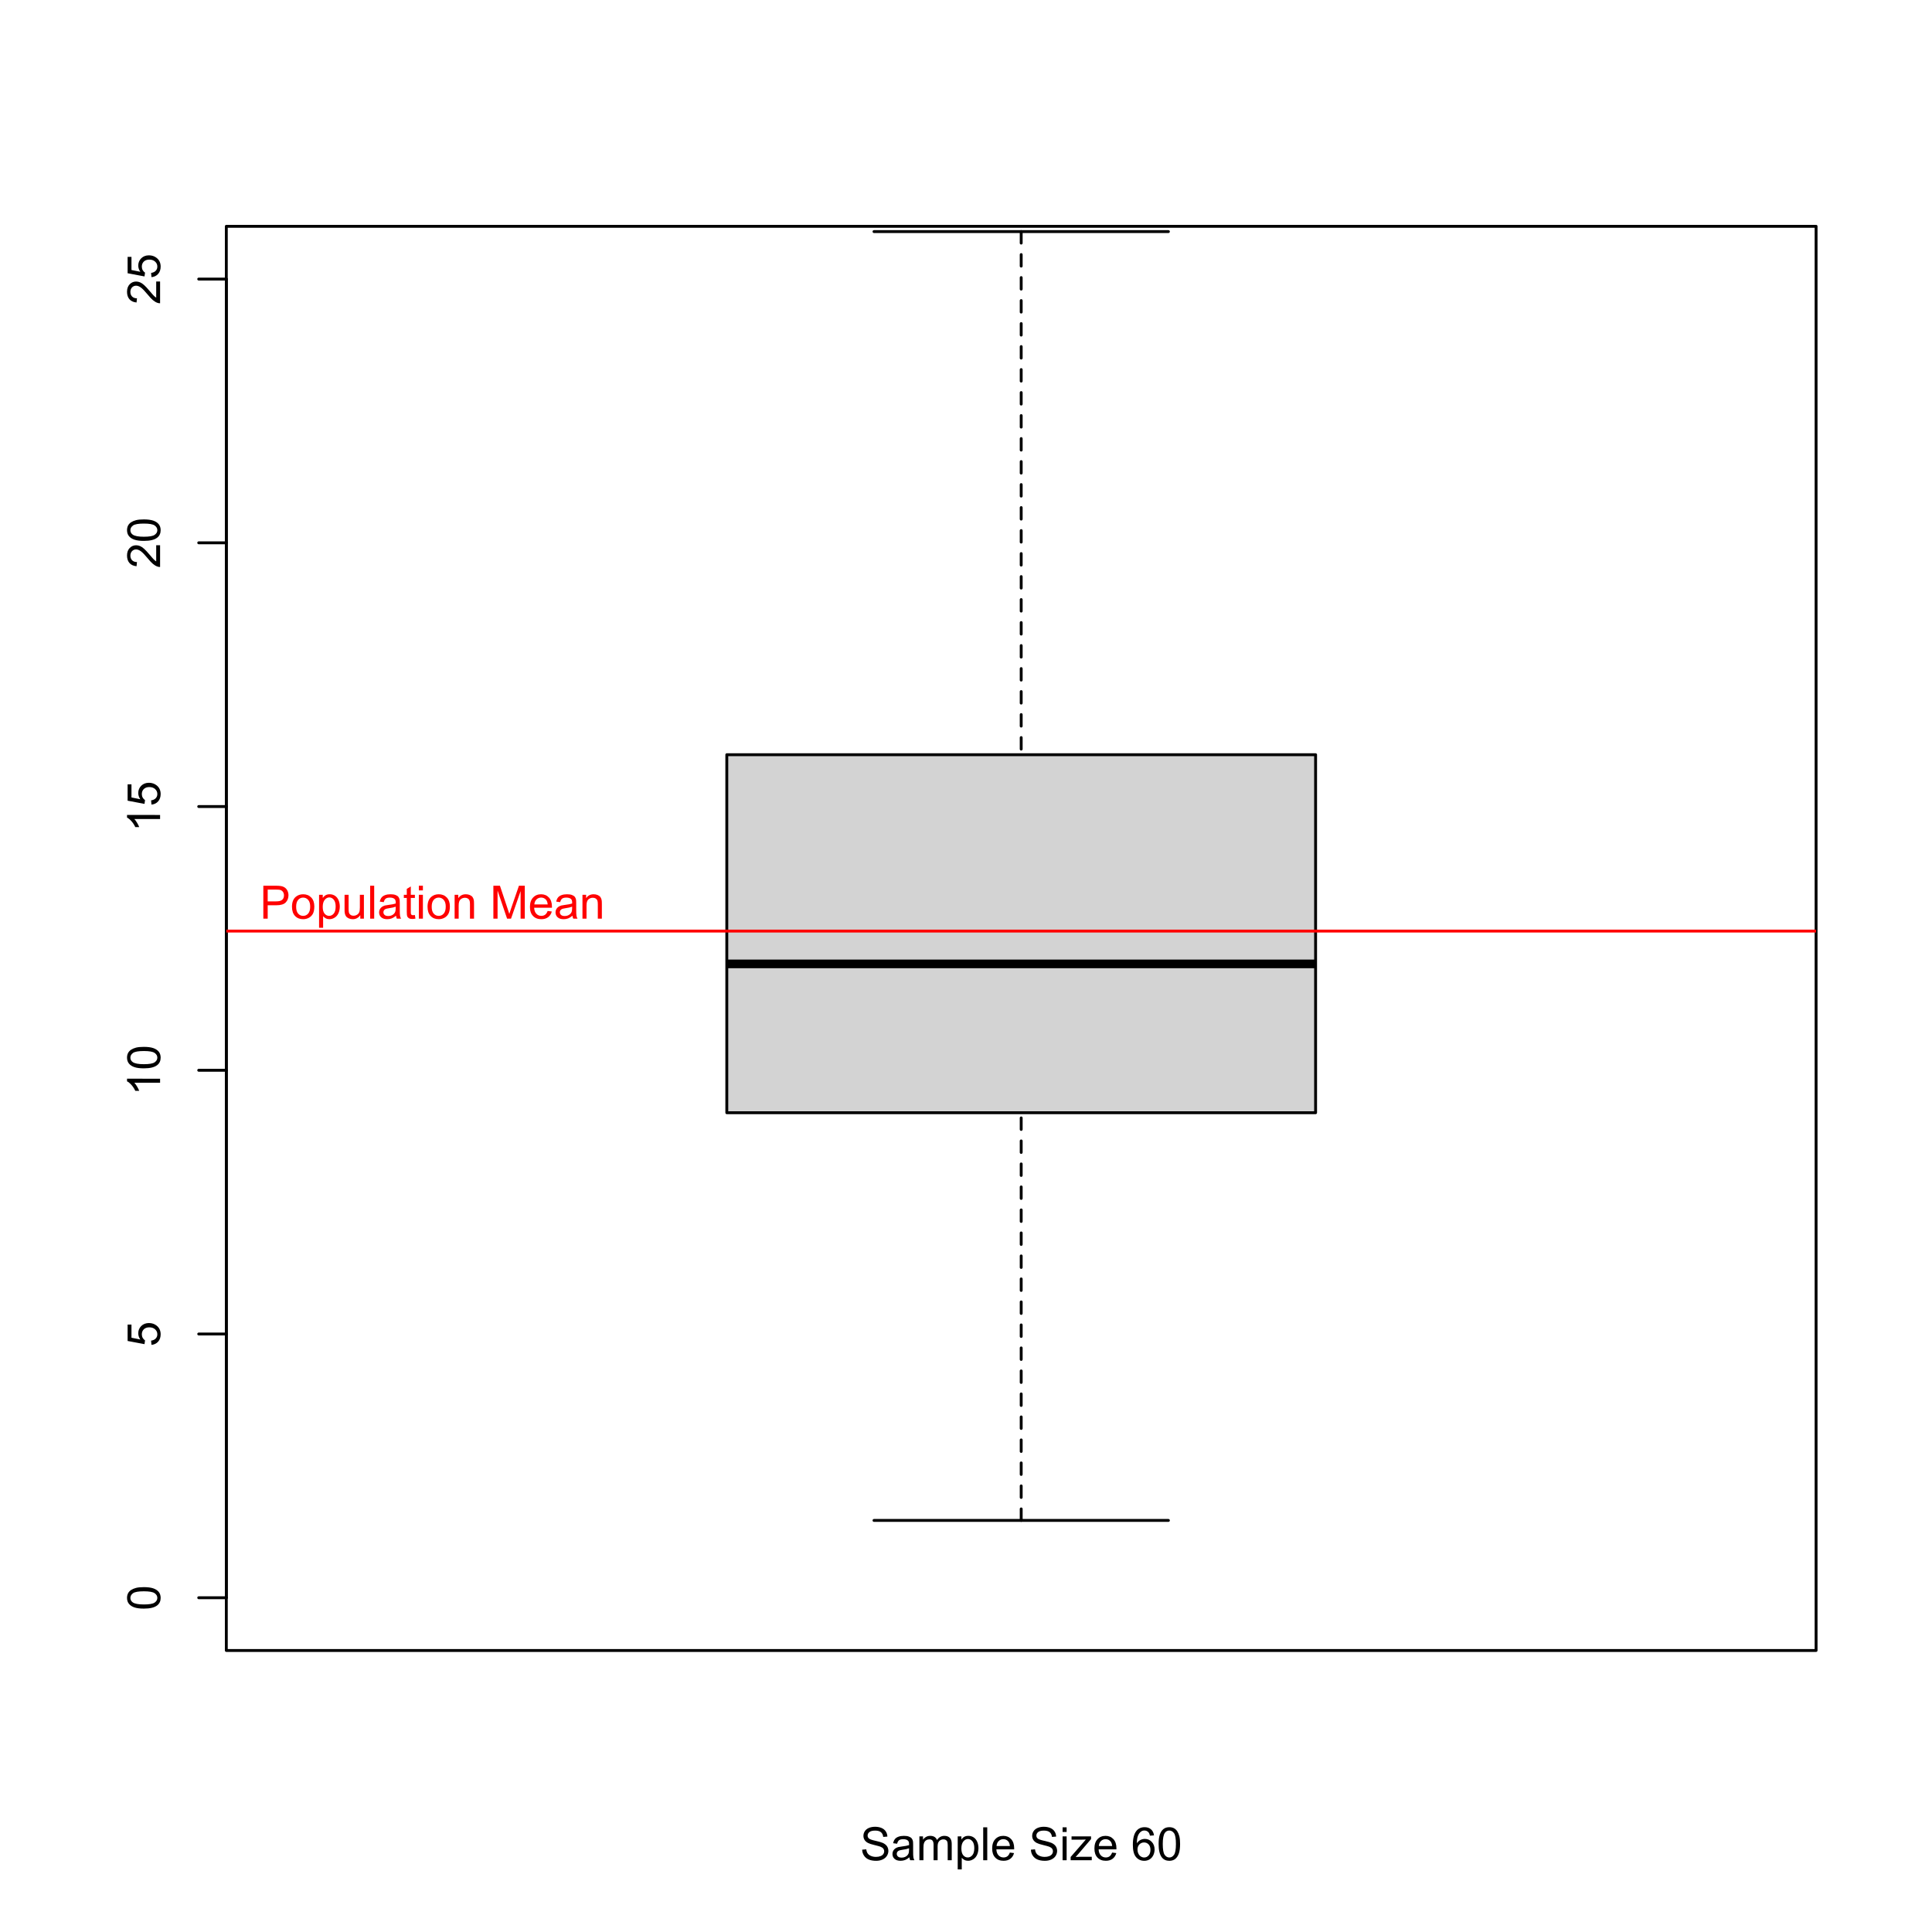
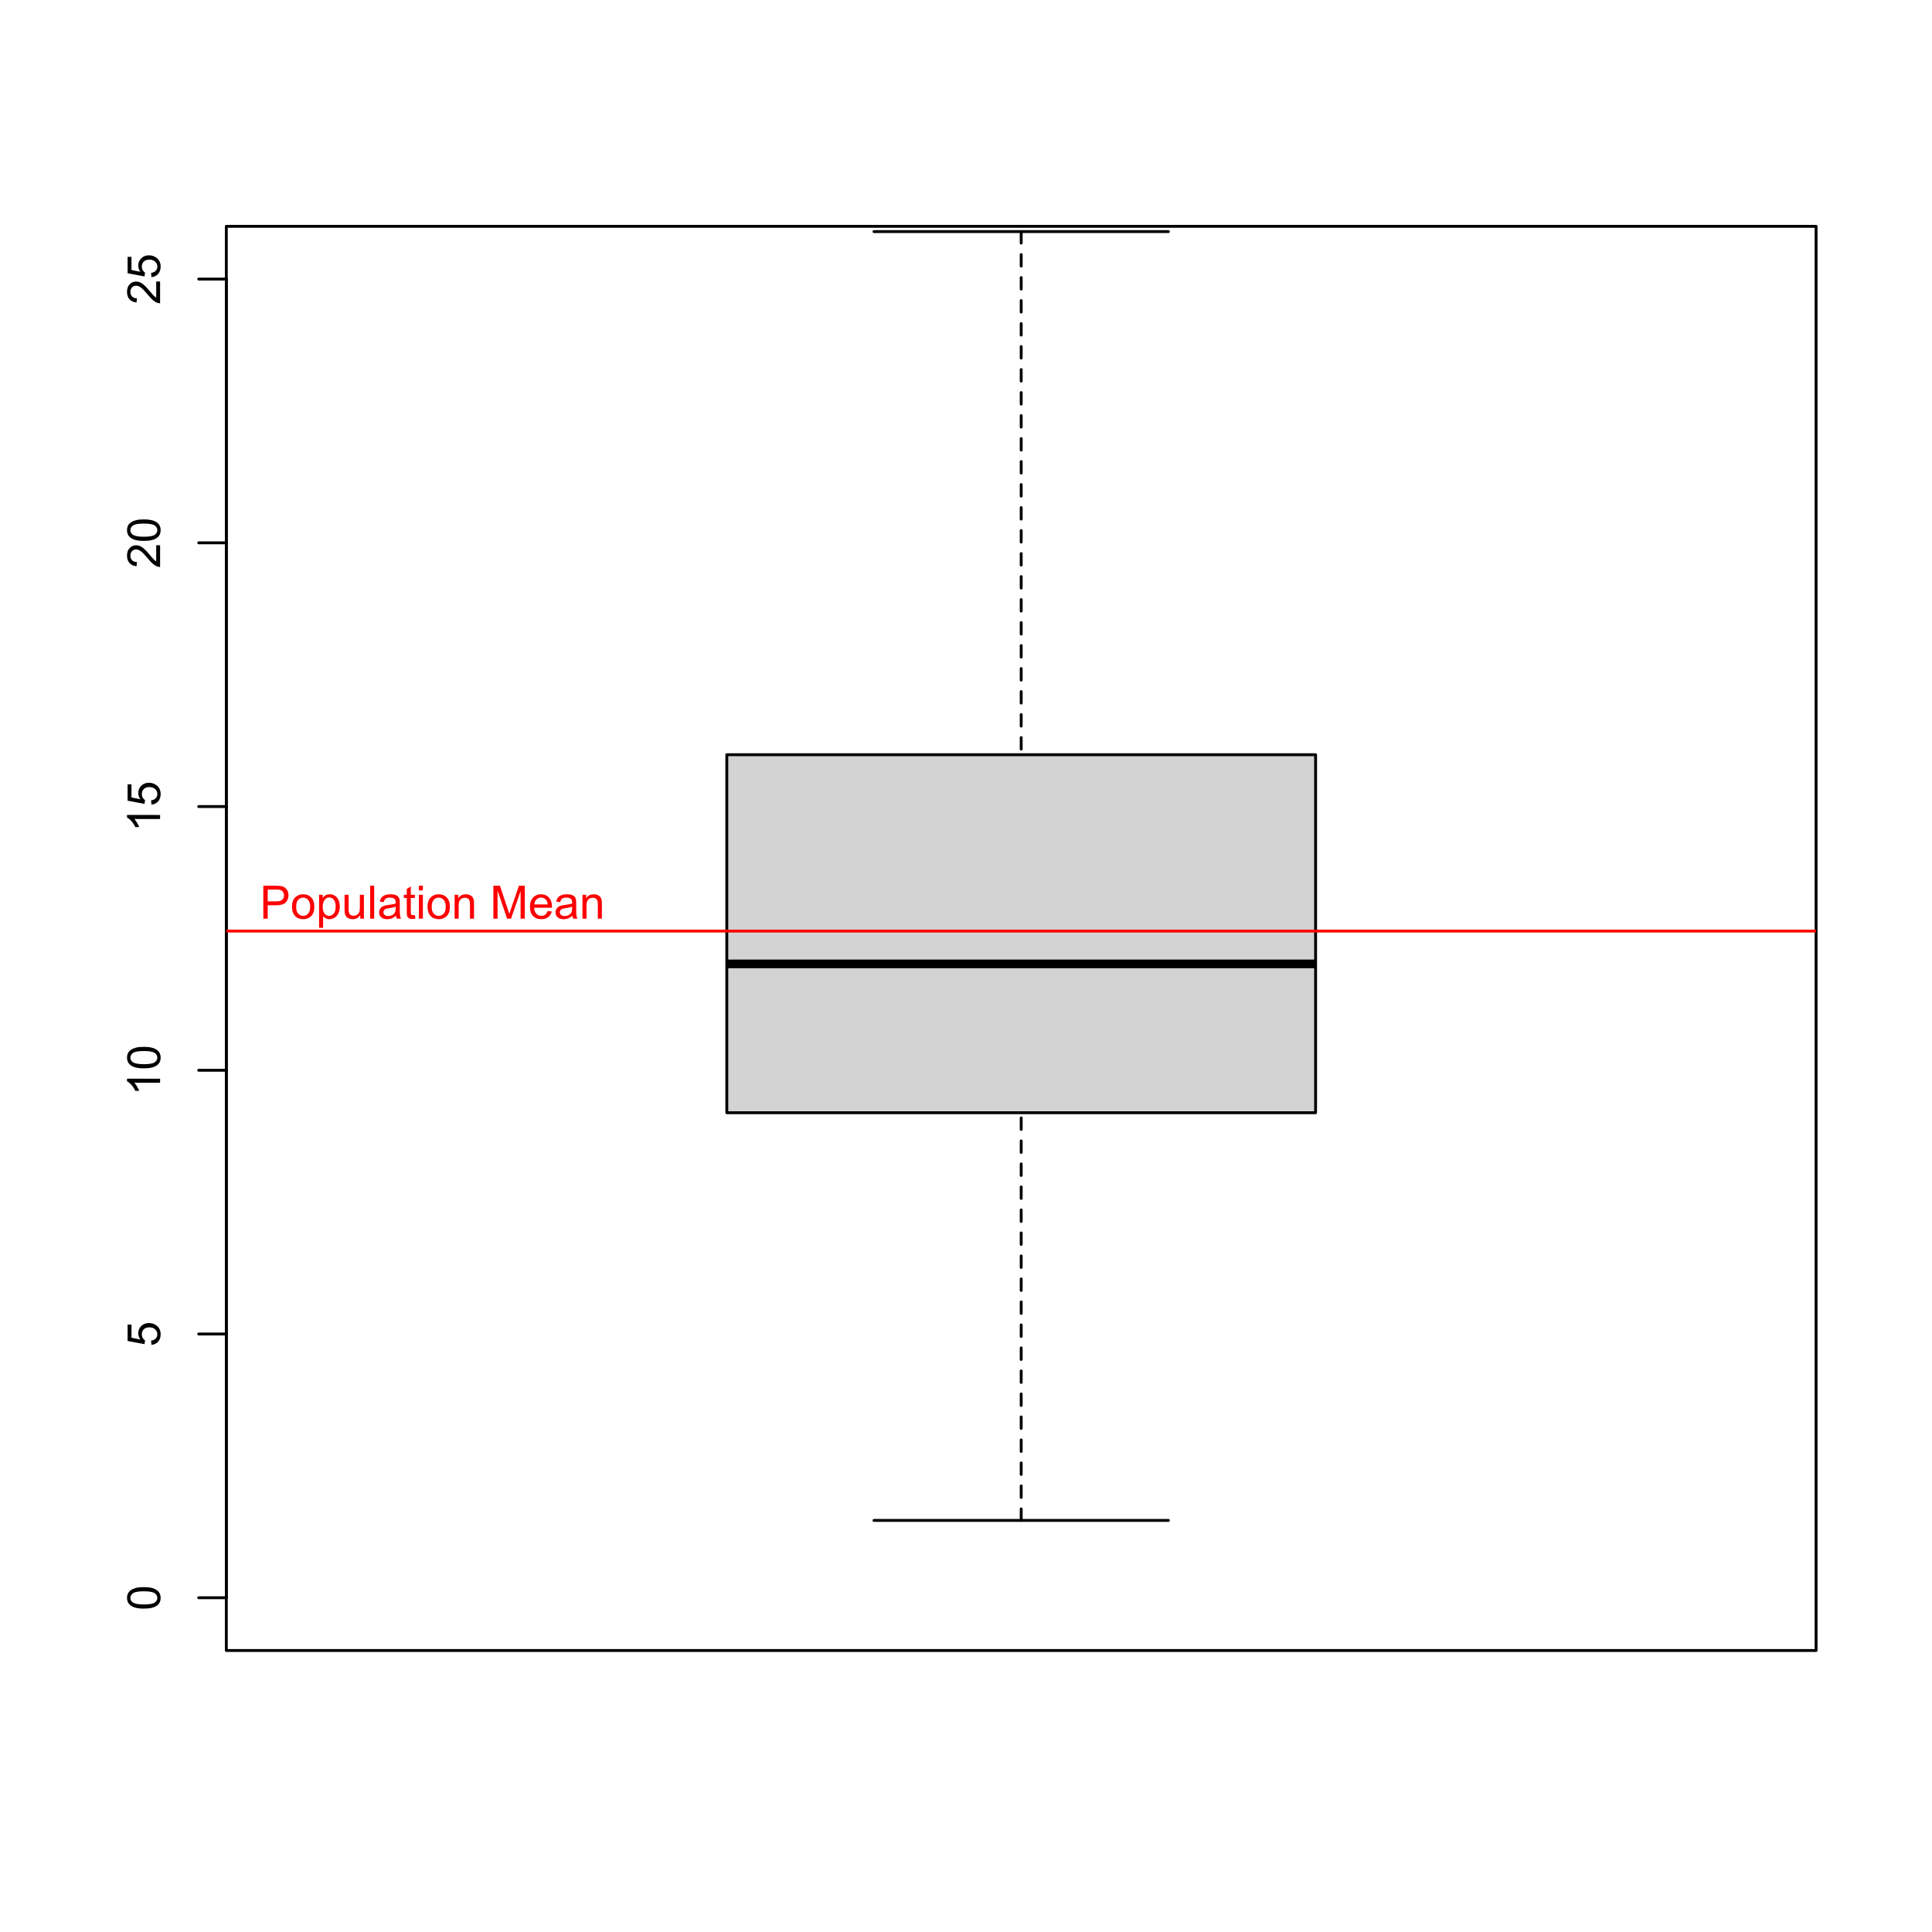
<svg xmlns="http://www.w3.org/2000/svg" xmlns:xlink="http://www.w3.org/1999/xlink" width="504pt" height="504pt" viewBox="0 0 504 504" version="1.1">
  <defs>
    <g>
      <symbol overflow="visible" id="glyph0-0">
        <path style="stroke:none;" d="M 0 -1.5 L -7.5 -1.5 L -7.5 -7.5 L 0 -7.5 Z M -0.188 -1.688 L -0.188 -7.312 L -7.312 -7.312 L -7.312 -1.688 Z M -0.188 -1.688 " />
      </symbol>
      <symbol overflow="visible" id="glyph0-1">
        <path style="stroke:none;" d="M -4.234 -0.5 C -5.246 -0.496 -6.062 -0.602 -6.688 -0.812 C -7.305 -1.02 -7.785 -1.328 -8.121 -1.742 C -8.457 -2.152 -8.625 -2.672 -8.625 -3.301 C -8.625 -3.758 -8.531 -4.164 -8.348 -4.512 C -8.16 -4.859 -7.891 -5.145 -7.543 -5.371 C -7.191 -5.594 -6.766 -5.773 -6.266 -5.906 C -5.762 -6.035 -5.086 -6.098 -4.234 -6.102 C -3.223 -6.098 -2.41 -5.996 -1.793 -5.789 C -1.176 -5.578 -0.695 -5.266 -0.359 -4.859 C -0.02 -4.445 0.145 -3.926 0.148 -3.297 C 0.145 -2.465 -0.148 -1.816 -0.742 -1.348 C -1.457 -0.781 -2.621 -0.496 -4.234 -0.5 Z M -4.234 -1.582 C -2.824 -1.582 -1.887 -1.746 -1.418 -2.074 C -0.949 -2.402 -0.715 -2.809 -0.719 -3.297 C -0.715 -3.777 -0.949 -4.184 -1.422 -4.52 C -1.887 -4.848 -2.824 -5.016 -4.234 -5.016 C -5.648 -5.016 -6.59 -4.848 -7.055 -4.52 C -7.516 -4.188 -7.746 -3.777 -7.75 -3.289 C -7.746 -2.801 -7.543 -2.414 -7.137 -2.129 C -6.613 -1.762 -5.645 -1.582 -4.234 -1.582 Z M -4.234 -1.582 " />
      </symbol>
      <symbol overflow="visible" id="glyph0-2">
        <path style="stroke:none;" d="M -2.25 -0.5 L -2.344 -1.605 C -1.805 -1.684 -1.398 -1.871 -1.125 -2.176 C -0.852 -2.473 -0.715 -2.836 -0.719 -3.258 C -0.715 -3.766 -0.906 -4.195 -1.293 -4.547 C -1.672 -4.898 -2.18 -5.074 -2.816 -5.074 C -3.414 -5.074 -3.891 -4.902 -4.242 -4.566 C -4.59 -4.227 -4.762 -3.785 -4.766 -3.242 C -4.762 -2.898 -4.684 -2.594 -4.531 -2.32 C -4.375 -2.047 -4.176 -1.832 -3.93 -1.676 L -4.062 -0.688 L -8.473 -1.52 L -8.473 -5.789 L -7.465 -5.789 L -7.465 -2.363 L -5.156 -1.898 C -5.516 -2.414 -5.695 -2.953 -5.695 -3.523 C -5.695 -4.27 -5.434 -4.902 -4.914 -5.422 C -4.395 -5.934 -3.727 -6.191 -2.91 -6.195 C -2.133 -6.191 -1.461 -5.965 -0.895 -5.516 C -0.199 -4.961 0.145 -4.211 0.148 -3.258 C 0.145 -2.477 -0.07 -1.836 -0.508 -1.344 C -0.941 -0.848 -1.523 -0.566 -2.25 -0.5 Z M -2.25 -0.5 " />
      </symbol>
      <symbol overflow="visible" id="glyph0-3">
        <path style="stroke:none;" d="M 0 -4.469 L 0 -3.414 L -6.719 -3.418 C -6.477 -3.16 -6.234 -2.828 -5.996 -2.418 C -5.75 -2.004 -5.57 -1.633 -5.449 -1.309 L -6.469 -1.309 C -6.742 -1.895 -7.078 -2.41 -7.477 -2.852 C -7.871 -3.293 -8.254 -3.605 -8.625 -3.793 L -8.625 -4.473 Z M 0 -4.469 " />
      </symbol>
      <symbol overflow="visible" id="glyph0-4">
        <path style="stroke:none;" d="M -1.012 -6.039 L 0 -6.039 L 0 -0.363 C -0.254 -0.355 -0.496 -0.395 -0.734 -0.488 C -1.117 -0.629 -1.5 -0.859 -1.875 -1.18 C -2.25 -1.496 -2.684 -1.957 -3.176 -2.562 C -3.941 -3.492 -4.547 -4.125 -4.992 -4.453 C -5.438 -4.781 -5.859 -4.945 -6.266 -4.945 C -6.68 -4.945 -7.031 -4.793 -7.32 -4.496 C -7.602 -4.195 -7.746 -3.809 -7.75 -3.328 C -7.746 -2.82 -7.594 -2.414 -7.293 -2.109 C -6.984 -1.805 -6.562 -1.648 -6.031 -1.648 L -6.141 -0.562 C -6.945 -0.637 -7.559 -0.914 -7.988 -1.402 C -8.41 -1.883 -8.625 -2.535 -8.625 -3.352 C -8.625 -4.176 -8.395 -4.828 -7.938 -5.309 C -7.48 -5.789 -6.914 -6.027 -6.242 -6.031 C -5.895 -6.027 -5.559 -5.957 -5.227 -5.82 C -4.891 -5.676 -4.539 -5.441 -4.176 -5.117 C -3.805 -4.789 -3.301 -4.25 -2.664 -3.492 C -2.129 -2.859 -1.77 -2.453 -1.582 -2.273 C -1.395 -2.094 -1.203 -1.945 -1.012 -1.828 Z M -1.012 -6.039 " />
      </symbol>
      <symbol overflow="visible" id="glyph1-0">
        <path style="stroke:none;" d="M 1.5 0 L 1.5 -7.5 L 7.5 -7.5 L 7.5 0 Z M 1.688 -0.188 L 7.312 -0.188 L 7.312 -7.312 L 1.688 -7.312 Z M 1.688 -0.188 " />
      </symbol>
      <symbol overflow="visible" id="glyph1-1">
-         <path style="stroke:none;" d="M 0.539 -2.758 L 1.609 -2.852 C 1.66 -2.422 1.777 -2.07 1.965 -1.797 C 2.145 -1.52 2.434 -1.297 2.828 -1.129 C 3.215 -0.957 3.656 -0.871 4.148 -0.875 C 4.578 -0.871 4.961 -0.938 5.297 -1.066 C 5.629 -1.191 5.875 -1.367 6.039 -1.594 C 6.199 -1.82 6.281 -2.066 6.281 -2.332 C 6.281 -2.598 6.203 -2.832 6.047 -3.035 C 5.891 -3.238 5.633 -3.406 5.273 -3.547 C 5.043 -3.633 4.531 -3.773 3.746 -3.965 C 2.953 -4.152 2.402 -4.332 2.086 -4.5 C 1.672 -4.711 1.363 -4.977 1.168 -5.297 C 0.965 -5.617 0.867 -5.973 0.867 -6.367 C 0.867 -6.801 0.988 -7.207 1.234 -7.582 C 1.48 -7.957 1.84 -8.242 2.312 -8.441 C 2.785 -8.633 3.312 -8.73 3.891 -8.734 C 4.523 -8.73 5.082 -8.629 5.574 -8.426 C 6.059 -8.223 6.434 -7.922 6.695 -7.523 C 6.957 -7.125 7.098 -6.672 7.117 -6.172 L 6.031 -6.086 C 5.969 -6.629 5.77 -7.039 5.434 -7.316 C 5.094 -7.594 4.598 -7.734 3.938 -7.734 C 3.25 -7.734 2.746 -7.605 2.434 -7.355 C 2.113 -7.098 1.957 -6.797 1.961 -6.445 C 1.957 -6.137 2.07 -5.883 2.297 -5.684 C 2.516 -5.48 3.086 -5.273 4.012 -5.07 C 4.934 -4.859 5.566 -4.68 5.914 -4.523 C 6.41 -4.293 6.781 -4 7.02 -3.648 C 7.254 -3.293 7.371 -2.887 7.375 -2.426 C 7.371 -1.969 7.242 -1.535 6.984 -1.133 C 6.723 -0.727 6.344 -0.414 5.855 -0.188 C 5.363 0.035 4.812 0.145 4.203 0.148 C 3.422 0.145 2.77 0.035 2.246 -0.191 C 1.719 -0.414 1.309 -0.754 1.012 -1.215 C 0.711 -1.668 0.555 -2.184 0.539 -2.758 Z M 0.539 -2.758 " />
+         <path style="stroke:none;" d="M 0.926 0 L 0.926 -8.59 L 4.164 -8.59 C 4.734 -8.59 5.172 -8.562 5.473 -8.508 C 5.895 -8.438 6.246 -8.301 6.531 -8.105 C 6.816 -7.906 7.047 -7.633 7.223 -7.277 C 7.395 -6.918 7.48 -6.527 7.484 -6.105 C 7.48 -5.371 7.25 -4.75 6.785 -4.25 C 6.316 -3.742 5.477 -3.492 4.266 -3.492 L 2.062 -3.492 L 2.062 0 Z M 2.062 -4.508 L 4.281 -4.508 C 5.012 -4.504 5.535 -4.641 5.848 -4.918 C 6.156 -5.188 6.309 -5.574 6.312 -6.07 C 6.309 -6.43 6.219 -6.734 6.039 -6.992 C 5.855 -7.242 5.617 -7.414 5.32 -7.5 C 5.125 -7.551 4.77 -7.574 4.258 -7.578 L 2.062 -7.578 Z M 2.062 -4.508 " />
      </symbol>
      <symbol overflow="visible" id="glyph1-2">
-         <path style="stroke:none;" d="M 4.852 -0.766 C 4.461 -0.434 4.082 -0.199 3.723 -0.062 C 3.355 0.074 2.969 0.141 2.562 0.141 C 1.875 0.141 1.352 -0.023 0.984 -0.359 C 0.617 -0.688 0.434 -1.117 0.434 -1.641 C 0.434 -1.945 0.5 -2.223 0.641 -2.473 C 0.777 -2.723 0.961 -2.926 1.188 -3.082 C 1.41 -3.234 1.664 -3.348 1.945 -3.43 C 2.152 -3.477 2.465 -3.531 2.883 -3.586 C 3.734 -3.688 4.359 -3.809 4.766 -3.949 C 4.766 -4.09 4.77 -4.18 4.77 -4.227 C 4.77 -4.648 4.668 -4.953 4.469 -5.133 C 4.199 -5.371 3.801 -5.488 3.27 -5.492 C 2.77 -5.488 2.402 -5.402 2.168 -5.23 C 1.934 -5.055 1.758 -4.746 1.648 -4.305 L 0.617 -4.445 C 0.707 -4.887 0.863 -5.242 1.078 -5.516 C 1.289 -5.781 1.598 -5.992 2.008 -6.141 C 2.41 -6.289 2.883 -6.363 3.422 -6.363 C 3.953 -6.363 4.383 -6.301 4.715 -6.176 C 5.047 -6.051 5.293 -5.891 5.449 -5.703 C 5.605 -5.512 5.715 -5.273 5.777 -4.984 C 5.809 -4.805 5.824 -4.48 5.828 -4.016 L 5.828 -2.609 C 5.824 -1.625 5.848 -1.004 5.895 -0.746 C 5.941 -0.484 6.031 -0.238 6.164 0 L 5.062 0 C 4.953 -0.219 4.883 -0.473 4.852 -0.766 Z M 4.766 -3.125 C 4.375 -2.965 3.801 -2.832 3.039 -2.727 C 2.605 -2.66 2.301 -2.59 2.121 -2.516 C 1.941 -2.434 1.801 -2.32 1.703 -2.172 C 1.605 -2.02 1.559 -1.852 1.559 -1.672 C 1.559 -1.387 1.664 -1.152 1.875 -0.969 C 2.086 -0.777 2.398 -0.684 2.812 -0.688 C 3.219 -0.684 3.578 -0.773 3.895 -0.953 C 4.211 -1.129 4.445 -1.371 4.594 -1.68 C 4.707 -1.918 4.762 -2.27 4.766 -2.734 Z M 4.766 -3.125 " />
+         <path style="stroke:none;" d="M 0.398 -3.109 C 0.398 -4.262 0.719 -5.117 1.359 -5.672 C 1.895 -6.133 2.547 -6.363 3.316 -6.363 C 4.172 -6.363 4.871 -6.082 5.414 -5.52 C 5.953 -4.957 6.223 -4.184 6.227 -3.199 C 6.223 -2.398 6.102 -1.766 5.867 -1.309 C 5.625 -0.848 5.277 -0.492 4.82 -0.238 C 4.359 0.016 3.859 0.141 3.316 0.141 C 2.441 0.141 1.734 -0.137 1.203 -0.695 C 0.664 -1.254 0.398 -2.059 0.398 -3.109 Z M 1.484 -3.109 C 1.48 -2.309 1.656 -1.711 2.004 -1.32 C 2.348 -0.922 2.785 -0.727 3.316 -0.727 C 3.84 -0.727 4.273 -0.926 4.621 -1.324 C 4.969 -1.723 5.145 -2.328 5.145 -3.148 C 5.145 -3.914 4.969 -4.496 4.617 -4.895 C 4.266 -5.289 3.832 -5.488 3.316 -5.492 C 2.785 -5.488 2.348 -5.293 2.004 -4.898 C 1.656 -4.5 1.48 -3.902 1.484 -3.109 Z M 1.484 -3.109 " />
      </symbol>
      <symbol overflow="visible" id="glyph1-3">
-         <path style="stroke:none;" d="M 0.789 0 L 0.789 -6.223 L 1.734 -6.223 L 1.734 -5.352 C 1.93 -5.648 2.188 -5.895 2.512 -6.082 C 2.836 -6.27 3.207 -6.363 3.621 -6.363 C 4.082 -6.363 4.457 -6.266 4.754 -6.074 C 5.043 -5.883 5.254 -5.617 5.379 -5.273 C 5.871 -6 6.512 -6.363 7.301 -6.363 C 7.918 -6.363 8.391 -6.191 8.723 -5.848 C 9.055 -5.504 9.223 -4.977 9.223 -4.273 L 9.223 0 L 8.172 0 L 8.172 -3.922 C 8.168 -4.34 8.133 -4.645 8.07 -4.832 C 8 -5.016 7.879 -5.164 7.699 -5.277 C 7.52 -5.391 7.309 -5.449 7.066 -5.449 C 6.629 -5.449 6.266 -5.301 5.977 -5.012 C 5.688 -4.719 5.543 -4.254 5.543 -3.617 L 5.543 0 L 4.488 0 L 4.488 -4.043 C 4.488 -4.512 4.402 -4.863 4.23 -5.098 C 4.059 -5.332 3.777 -5.449 3.387 -5.449 C 3.09 -5.449 2.812 -5.371 2.562 -5.215 C 2.309 -5.059 2.129 -4.828 2.016 -4.527 C 1.898 -4.227 1.84 -3.793 1.844 -3.227 L 1.844 0 Z M 0.789 0 " />
+         <path style="stroke:none;" d="M 0.789 2.383 L 0.789 -6.223 L 1.75 -6.223 L 1.75 -5.414 C 1.977 -5.73 2.234 -5.965 2.52 -6.125 C 2.801 -6.281 3.145 -6.363 3.555 -6.363 C 4.082 -6.363 4.551 -6.227 4.961 -5.953 C 5.363 -5.68 5.672 -5.293 5.883 -4.793 C 6.09 -4.293 6.191 -3.746 6.195 -3.156 C 6.191 -2.52 6.078 -1.945 5.852 -1.438 C 5.621 -0.922 5.289 -0.531 4.855 -0.266 C 4.418 0.008 3.961 0.141 3.48 0.141 C 3.129 0.141 2.812 0.066 2.535 -0.082 C 2.254 -0.23 2.023 -0.418 1.844 -0.645 L 1.844 2.383 Z M 1.746 -3.078 C 1.746 -2.273 1.906 -1.684 2.23 -1.301 C 2.555 -0.918 2.949 -0.727 3.41 -0.727 C 3.879 -0.727 4.277 -0.922 4.613 -1.32 C 4.945 -1.711 5.113 -2.328 5.117 -3.164 C 5.113 -3.953 4.949 -4.547 4.625 -4.945 C 4.297 -5.34 3.91 -5.535 3.457 -5.539 C 3.004 -5.535 2.605 -5.324 2.262 -4.906 C 1.918 -4.484 1.746 -3.875 1.746 -3.078 Z M 1.746 -3.078 " />
      </symbol>
      <symbol overflow="visible" id="glyph1-4">
-         <path style="stroke:none;" d="M 0.789 2.383 L 0.789 -6.223 L 1.75 -6.223 L 1.75 -5.414 C 1.977 -5.73 2.234 -5.965 2.52 -6.125 C 2.801 -6.281 3.145 -6.363 3.555 -6.363 C 4.082 -6.363 4.551 -6.227 4.961 -5.953 C 5.363 -5.68 5.672 -5.293 5.883 -4.793 C 6.09 -4.293 6.191 -3.746 6.195 -3.156 C 6.191 -2.52 6.078 -1.945 5.852 -1.438 C 5.621 -0.922 5.289 -0.531 4.855 -0.266 C 4.418 0.008 3.961 0.141 3.48 0.141 C 3.129 0.141 2.812 0.066 2.535 -0.082 C 2.254 -0.23 2.023 -0.418 1.844 -0.645 L 1.844 2.383 Z M 1.746 -3.078 C 1.746 -2.273 1.906 -1.684 2.23 -1.301 C 2.555 -0.918 2.949 -0.727 3.41 -0.727 C 3.879 -0.727 4.277 -0.922 4.613 -1.32 C 4.945 -1.711 5.113 -2.328 5.117 -3.164 C 5.113 -3.953 4.949 -4.547 4.625 -4.945 C 4.297 -5.34 3.91 -5.535 3.457 -5.539 C 3.004 -5.535 2.605 -5.324 2.262 -4.906 C 1.918 -4.484 1.746 -3.875 1.746 -3.078 Z M 1.746 -3.078 " />
+         <path style="stroke:none;" d="M 4.867 0 L 4.867 -0.914 C 4.379 -0.211 3.723 0.141 2.895 0.141 C 2.527 0.141 2.184 0.07 1.867 -0.07 C 1.547 -0.211 1.309 -0.387 1.156 -0.602 C 1 -0.812 0.895 -1.074 0.832 -1.383 C 0.785 -1.59 0.762 -1.918 0.766 -2.367 L 0.766 -6.223 L 1.82 -6.223 L 1.82 -2.773 C 1.816 -2.219 1.84 -1.848 1.887 -1.656 C 1.949 -1.379 2.09 -1.16 2.309 -1.004 C 2.523 -0.84 2.789 -0.762 3.105 -0.766 C 3.418 -0.762 3.715 -0.844 3.996 -1.008 C 4.273 -1.172 4.469 -1.391 4.586 -1.672 C 4.699 -1.949 4.758 -2.355 4.758 -2.891 L 4.758 -6.223 L 5.812 -6.223 L 5.812 0 Z M 4.867 0 " />
      </symbol>
      <symbol overflow="visible" id="glyph1-5">
        <path style="stroke:none;" d="M 0.766 0 L 0.766 -8.59 L 1.82 -8.59 L 1.82 0 Z M 0.766 0 " />
      </symbol>
      <symbol overflow="visible" id="glyph1-6">
-         <path style="stroke:none;" d="M 5.051 -2.004 L 6.141 -1.867 C 5.969 -1.23 5.648 -0.738 5.184 -0.387 C 4.719 -0.035 4.125 0.141 3.406 0.141 C 2.492 0.141 1.77 -0.137 1.238 -0.699 C 0.699 -1.254 0.434 -2.043 0.438 -3.059 C 0.434 -4.105 0.703 -4.918 1.246 -5.496 C 1.781 -6.074 2.48 -6.363 3.344 -6.363 C 4.176 -6.363 4.855 -6.078 5.383 -5.512 C 5.91 -4.945 6.176 -4.148 6.176 -3.125 C 6.176 -3.059 6.172 -2.965 6.172 -2.844 L 1.531 -2.844 C 1.562 -2.156 1.758 -1.633 2.109 -1.27 C 2.457 -0.906 2.891 -0.727 3.41 -0.727 C 3.797 -0.727 4.125 -0.828 4.402 -1.031 C 4.672 -1.234 4.891 -1.559 5.051 -2.004 Z M 1.586 -3.711 L 5.062 -3.711 C 5.016 -4.227 4.883 -4.621 4.664 -4.887 C 4.328 -5.293 3.891 -5.496 3.359 -5.496 C 2.871 -5.496 2.465 -5.332 2.137 -5.008 C 1.805 -4.684 1.621 -4.25 1.586 -3.711 Z M 1.586 -3.711 " />
+         <path style="stroke:none;" d="M 4.852 -0.766 C 4.461 -0.434 4.082 -0.199 3.723 -0.062 C 3.355 0.074 2.969 0.141 2.562 0.141 C 1.875 0.141 1.352 -0.023 0.984 -0.359 C 0.617 -0.688 0.434 -1.117 0.434 -1.641 C 0.434 -1.945 0.5 -2.223 0.641 -2.473 C 0.777 -2.723 0.961 -2.926 1.188 -3.082 C 1.41 -3.234 1.664 -3.348 1.945 -3.43 C 2.152 -3.477 2.465 -3.531 2.883 -3.586 C 3.734 -3.688 4.359 -3.809 4.766 -3.949 C 4.766 -4.09 4.77 -4.18 4.77 -4.227 C 4.77 -4.648 4.668 -4.953 4.469 -5.133 C 4.199 -5.371 3.801 -5.488 3.27 -5.492 C 2.77 -5.488 2.402 -5.402 2.168 -5.23 C 1.934 -5.055 1.758 -4.746 1.648 -4.305 L 0.617 -4.445 C 0.707 -4.887 0.863 -5.242 1.078 -5.516 C 1.289 -5.781 1.598 -5.992 2.008 -6.141 C 2.41 -6.289 2.883 -6.363 3.422 -6.363 C 3.953 -6.363 4.383 -6.301 4.715 -6.176 C 5.047 -6.051 5.293 -5.891 5.449 -5.703 C 5.605 -5.512 5.715 -5.273 5.777 -4.984 C 5.809 -4.805 5.824 -4.48 5.828 -4.016 L 5.828 -2.609 C 5.824 -1.625 5.848 -1.004 5.895 -0.746 C 5.941 -0.484 6.031 -0.238 6.164 0 L 5.062 0 C 4.953 -0.219 4.883 -0.473 4.852 -0.766 Z M 4.766 -3.125 C 4.375 -2.965 3.801 -2.832 3.039 -2.727 C 2.605 -2.66 2.301 -2.59 2.121 -2.516 C 1.941 -2.434 1.801 -2.32 1.703 -2.172 C 1.605 -2.02 1.559 -1.852 1.559 -1.672 C 1.559 -1.387 1.664 -1.152 1.875 -0.969 C 2.086 -0.777 2.398 -0.684 2.812 -0.688 C 3.219 -0.684 3.578 -0.773 3.895 -0.953 C 4.211 -1.129 4.445 -1.371 4.594 -1.68 C 4.707 -1.918 4.762 -2.27 4.766 -2.734 Z M 4.766 -3.125 " />
      </symbol>
      <symbol overflow="visible" id="glyph1-7">
-         <path style="stroke:none;" d="" />
+         <path style="stroke:none;" d="M 3.094 -0.945 L 3.246 -0.012 C 2.949 0.051 2.684 0.082 2.449 0.082 C 2.066 0.082 1.77 0.023 1.559 -0.098 C 1.348 -0.219 1.199 -0.379 1.113 -0.578 C 1.027 -0.773 0.984 -1.188 0.984 -1.82 L 0.984 -5.402 L 0.211 -5.402 L 0.211 -6.223 L 0.984 -6.223 L 0.984 -7.766 L 2.031 -8.398 L 2.031 -6.223 L 3.094 -6.223 L 3.094 -5.402 L 2.031 -5.402 L 2.031 -1.766 C 2.027 -1.461 2.047 -1.27 2.086 -1.184 C 2.125 -1.098 2.184 -1.027 2.27 -0.977 C 2.352 -0.926 2.473 -0.902 2.633 -0.902 C 2.742 -0.902 2.898 -0.914 3.094 -0.945 Z M 3.094 -0.945 " />
      </symbol>
      <symbol overflow="visible" id="glyph1-8">
        <path style="stroke:none;" d="M 0.797 -7.375 L 0.797 -8.59 L 1.852 -8.59 L 1.852 -7.375 Z M 0.797 0 L 0.797 -6.223 L 1.852 -6.223 L 1.852 0 Z M 0.797 0 " />
      </symbol>
      <symbol overflow="visible" id="glyph1-9">
-         <path style="stroke:none;" d="M 0.234 0 L 0.234 -0.855 L 4.195 -5.402 C 3.746 -5.379 3.348 -5.367 3.008 -5.367 L 0.469 -5.367 L 0.469 -6.223 L 5.555 -6.223 L 5.555 -5.523 L 2.188 -1.578 L 1.535 -0.855 C 2.004 -0.887 2.445 -0.902 2.867 -0.906 L 5.742 -0.906 L 5.742 0 Z M 0.234 0 " />
+         <path style="stroke:none;" d="M 0.789 0 L 0.789 -6.223 L 1.742 -6.223 L 1.742 -5.336 C 2.195 -6.02 2.855 -6.363 3.719 -6.363 C 4.09 -6.363 4.434 -6.293 4.754 -6.16 C 5.066 -6.023 5.305 -5.848 5.461 -5.633 C 5.617 -5.41 5.727 -5.152 5.789 -4.852 C 5.828 -4.656 5.848 -4.312 5.848 -3.828 L 5.848 0 L 4.793 0 L 4.793 -3.785 C 4.793 -4.215 4.75 -4.535 4.668 -4.75 C 4.586 -4.961 4.441 -5.129 4.234 -5.258 C 4.023 -5.383 3.777 -5.449 3.5 -5.449 C 3.047 -5.449 2.66 -5.305 2.332 -5.02 C 2.004 -4.734 1.84 -4.195 1.844 -3.398 L 1.844 0 Z M 0.789 0 " />
      </symbol>
      <symbol overflow="visible" id="glyph1-10">
-         <path style="stroke:none;" d="M 5.969 -6.484 L 4.922 -6.406 C 4.828 -6.812 4.695 -7.113 4.523 -7.305 C 4.234 -7.605 3.883 -7.758 3.469 -7.758 C 3.133 -7.758 2.836 -7.664 2.586 -7.477 C 2.25 -7.234 1.988 -6.879 1.797 -6.414 C 1.605 -5.949 1.508 -5.289 1.5 -4.43 C 1.754 -4.812 2.062 -5.098 2.434 -5.289 C 2.797 -5.473 3.184 -5.566 3.586 -5.57 C 4.289 -5.566 4.887 -5.309 5.383 -4.793 C 5.875 -4.277 6.121 -3.609 6.125 -2.789 C 6.121 -2.25 6.004 -1.746 5.773 -1.285 C 5.539 -0.82 5.223 -0.469 4.816 -0.223 C 4.41 0.023 3.949 0.145 3.434 0.148 C 2.555 0.145 1.836 -0.176 1.285 -0.82 C 0.727 -1.469 0.449 -2.535 0.453 -4.02 C 0.449 -5.676 0.758 -6.883 1.371 -7.641 C 1.902 -8.297 2.621 -8.625 3.531 -8.625 C 4.207 -8.625 4.762 -8.434 5.195 -8.055 C 5.625 -7.676 5.883 -7.152 5.969 -6.484 Z M 1.664 -2.781 C 1.664 -2.418 1.738 -2.07 1.895 -1.738 C 2.043 -1.406 2.262 -1.152 2.543 -0.98 C 2.82 -0.801 3.109 -0.715 3.414 -0.719 C 3.859 -0.715 4.242 -0.895 4.566 -1.258 C 4.883 -1.613 5.043 -2.102 5.047 -2.727 C 5.043 -3.316 4.887 -3.785 4.57 -4.129 C 4.25 -4.469 3.852 -4.641 3.375 -4.641 C 2.898 -4.641 2.492 -4.469 2.16 -4.129 C 1.828 -3.785 1.664 -3.336 1.664 -2.781 Z M 1.664 -2.781 " />
+         <path style="stroke:none;" d="" />
      </symbol>
      <symbol overflow="visible" id="glyph1-11">
-         <path style="stroke:none;" d="M 0.5 -4.234 C 0.496 -5.246 0.602 -6.062 0.812 -6.688 C 1.02 -7.305 1.328 -7.785 1.742 -8.121 C 2.148 -8.457 2.668 -8.625 3.297 -8.625 C 3.758 -8.625 4.164 -8.531 4.512 -8.348 C 4.855 -8.16 5.141 -7.891 5.371 -7.543 C 5.594 -7.191 5.773 -6.766 5.906 -6.266 C 6.035 -5.762 6.098 -5.086 6.102 -4.234 C 6.098 -3.227 5.996 -2.414 5.789 -1.797 C 5.578 -1.176 5.266 -0.695 4.859 -0.359 C 4.445 -0.02 3.926 0.145 3.297 0.148 C 2.465 0.145 1.816 -0.148 1.348 -0.742 C 0.781 -1.457 0.496 -2.621 0.5 -4.234 Z M 1.582 -4.234 C 1.582 -2.824 1.746 -1.887 2.074 -1.418 C 2.402 -0.949 2.809 -0.715 3.297 -0.719 C 3.777 -0.715 4.184 -0.949 4.52 -1.422 C 4.848 -1.887 5.016 -2.824 5.016 -4.234 C 5.016 -5.648 4.848 -6.59 4.52 -7.055 C 4.184 -7.516 3.773 -7.746 3.289 -7.75 C 2.801 -7.746 2.414 -7.543 2.125 -7.137 C 1.762 -6.613 1.582 -5.645 1.582 -4.234 Z M 1.582 -4.234 " />
+         <path style="stroke:none;" d="M 0.891 0 L 0.891 -8.59 L 2.602 -8.59 L 4.633 -2.508 C 4.816 -1.938 4.953 -1.512 5.047 -1.234 C 5.141 -1.543 5.293 -2.004 5.5 -2.613 L 7.559 -8.59 L 9.086 -8.59 L 9.086 0 L 7.992 0 L 7.992 -7.188 L 5.496 0 L 4.469 0 L 1.984 -7.312 L 1.984 0 Z M 0.891 0 " />
      </symbol>
      <symbol overflow="visible" id="glyph1-12">
-         <path style="stroke:none;" d="M 0.926 0 L 0.926 -8.59 L 4.164 -8.59 C 4.734 -8.59 5.172 -8.562 5.473 -8.508 C 5.895 -8.438 6.246 -8.301 6.531 -8.105 C 6.816 -7.906 7.047 -7.633 7.223 -7.277 C 7.395 -6.918 7.48 -6.527 7.484 -6.105 C 7.48 -5.371 7.25 -4.75 6.785 -4.25 C 6.316 -3.742 5.477 -3.492 4.266 -3.492 L 2.062 -3.492 L 2.062 0 Z M 2.062 -4.508 L 4.281 -4.508 C 5.012 -4.504 5.535 -4.641 5.848 -4.918 C 6.156 -5.188 6.309 -5.574 6.312 -6.07 C 6.309 -6.43 6.219 -6.734 6.039 -6.992 C 5.855 -7.242 5.617 -7.414 5.32 -7.5 C 5.125 -7.551 4.77 -7.574 4.258 -7.578 L 2.062 -7.578 Z M 2.062 -4.508 " />
-       </symbol>
-       <symbol overflow="visible" id="glyph1-13">
-         <path style="stroke:none;" d="M 0.398 -3.109 C 0.398 -4.262 0.719 -5.117 1.359 -5.672 C 1.895 -6.133 2.547 -6.363 3.316 -6.363 C 4.172 -6.363 4.871 -6.082 5.414 -5.52 C 5.953 -4.957 6.223 -4.184 6.227 -3.199 C 6.223 -2.398 6.102 -1.766 5.867 -1.309 C 5.625 -0.848 5.277 -0.492 4.82 -0.238 C 4.359 0.016 3.859 0.141 3.316 0.141 C 2.441 0.141 1.734 -0.137 1.203 -0.695 C 0.664 -1.254 0.398 -2.059 0.398 -3.109 Z M 1.484 -3.109 C 1.48 -2.309 1.656 -1.711 2.004 -1.32 C 2.348 -0.922 2.785 -0.727 3.316 -0.727 C 3.84 -0.727 4.273 -0.926 4.621 -1.324 C 4.969 -1.723 5.145 -2.328 5.145 -3.148 C 5.145 -3.914 4.969 -4.496 4.617 -4.895 C 4.266 -5.289 3.832 -5.488 3.316 -5.492 C 2.785 -5.488 2.348 -5.293 2.004 -4.898 C 1.656 -4.5 1.48 -3.902 1.484 -3.109 Z M 1.484 -3.109 " />
-       </symbol>
-       <symbol overflow="visible" id="glyph1-14">
-         <path style="stroke:none;" d="M 4.867 0 L 4.867 -0.914 C 4.379 -0.211 3.723 0.141 2.895 0.141 C 2.527 0.141 2.184 0.07 1.867 -0.07 C 1.547 -0.211 1.309 -0.387 1.156 -0.602 C 1 -0.812 0.895 -1.074 0.832 -1.383 C 0.785 -1.59 0.762 -1.918 0.766 -2.367 L 0.766 -6.223 L 1.82 -6.223 L 1.82 -2.773 C 1.816 -2.219 1.84 -1.848 1.887 -1.656 C 1.949 -1.379 2.09 -1.16 2.309 -1.004 C 2.523 -0.84 2.789 -0.762 3.105 -0.766 C 3.418 -0.762 3.715 -0.844 3.996 -1.008 C 4.273 -1.172 4.469 -1.391 4.586 -1.672 C 4.699 -1.949 4.758 -2.355 4.758 -2.891 L 4.758 -6.223 L 5.812 -6.223 L 5.812 0 Z M 4.867 0 " />
-       </symbol>
-       <symbol overflow="visible" id="glyph1-15">
-         <path style="stroke:none;" d="M 3.094 -0.945 L 3.246 -0.012 C 2.949 0.051 2.684 0.082 2.449 0.082 C 2.066 0.082 1.77 0.023 1.559 -0.098 C 1.348 -0.219 1.199 -0.379 1.113 -0.578 C 1.027 -0.773 0.984 -1.188 0.984 -1.82 L 0.984 -5.402 L 0.211 -5.402 L 0.211 -6.223 L 0.984 -6.223 L 0.984 -7.766 L 2.031 -8.398 L 2.031 -6.223 L 3.094 -6.223 L 3.094 -5.402 L 2.031 -5.402 L 2.031 -1.766 C 2.027 -1.461 2.047 -1.27 2.086 -1.184 C 2.125 -1.098 2.184 -1.027 2.27 -0.977 C 2.352 -0.926 2.473 -0.902 2.633 -0.902 C 2.742 -0.902 2.898 -0.914 3.094 -0.945 Z M 3.094 -0.945 " />
-       </symbol>
-       <symbol overflow="visible" id="glyph1-16">
-         <path style="stroke:none;" d="M 0.789 0 L 0.789 -6.223 L 1.742 -6.223 L 1.742 -5.336 C 2.195 -6.02 2.855 -6.363 3.719 -6.363 C 4.09 -6.363 4.434 -6.293 4.754 -6.16 C 5.066 -6.023 5.305 -5.848 5.461 -5.633 C 5.617 -5.41 5.727 -5.152 5.789 -4.852 C 5.828 -4.656 5.848 -4.312 5.848 -3.828 L 5.848 0 L 4.793 0 L 4.793 -3.785 C 4.793 -4.215 4.75 -4.535 4.668 -4.75 C 4.586 -4.961 4.441 -5.129 4.234 -5.258 C 4.023 -5.383 3.777 -5.449 3.5 -5.449 C 3.047 -5.449 2.66 -5.305 2.332 -5.02 C 2.004 -4.734 1.84 -4.195 1.844 -3.398 L 1.844 0 Z M 0.789 0 " />
-       </symbol>
-       <symbol overflow="visible" id="glyph1-17">
-         <path style="stroke:none;" d="M 0.891 0 L 0.891 -8.59 L 2.602 -8.59 L 4.633 -2.508 C 4.816 -1.938 4.953 -1.512 5.047 -1.234 C 5.141 -1.543 5.293 -2.004 5.5 -2.613 L 7.559 -8.59 L 9.086 -8.59 L 9.086 0 L 7.992 0 L 7.992 -7.188 L 5.496 0 L 4.469 0 L 1.984 -7.312 L 1.984 0 Z M 0.891 0 " />
+         <path style="stroke:none;" d="M 5.051 -2.004 L 6.141 -1.867 C 5.969 -1.23 5.648 -0.738 5.184 -0.387 C 4.719 -0.035 4.125 0.141 3.406 0.141 C 2.492 0.141 1.77 -0.137 1.238 -0.699 C 0.699 -1.254 0.434 -2.043 0.438 -3.059 C 0.434 -4.105 0.703 -4.918 1.246 -5.496 C 1.781 -6.074 2.48 -6.363 3.344 -6.363 C 4.176 -6.363 4.855 -6.078 5.383 -5.512 C 5.91 -4.945 6.176 -4.148 6.176 -3.125 C 6.176 -3.059 6.172 -2.965 6.172 -2.844 L 1.531 -2.844 C 1.562 -2.156 1.758 -1.633 2.109 -1.27 C 2.457 -0.906 2.891 -0.727 3.41 -0.727 C 3.797 -0.727 4.125 -0.828 4.402 -1.031 C 4.672 -1.234 4.891 -1.559 5.051 -2.004 Z M 1.586 -3.711 L 5.062 -3.711 C 5.016 -4.227 4.883 -4.621 4.664 -4.887 C 4.328 -5.293 3.891 -5.496 3.359 -5.496 C 2.871 -5.496 2.465 -5.332 2.137 -5.008 C 1.805 -4.684 1.621 -4.25 1.586 -3.711 Z M 1.586 -3.711 " />
      </symbol>
    </g>
    <clipPath id="clip1">
      <path d="M 59.039 242 L 473.758 242 L 473.758 244 L 59.039 244 Z M 59.039 242 " />
    </clipPath>
  </defs>
-   <g id="surface359">
+   <g id="surface809">
    <rect x="0" y="0" width="504" height="504" style="fill:rgb(100%,100%,100%);fill-opacity:1;stroke:none;" />
    <path style=" stroke:none;fill-rule:nonzero;fill:rgb(82.745%,82.745%,82.745%);fill-opacity:1;" d="M 189.602 290.277 L 343.199 290.277 L 343.199 196.879 L 189.602 196.879 Z M 189.602 290.277 " />
    <path style="fill:none;stroke-width:2.25;stroke-linecap:butt;stroke-linejoin:round;stroke:rgb(0%,0%,0%);stroke-opacity:1;stroke-miterlimit:10;" d="M 189.602 251.449 L 343.199 251.449 " />
    <path style="fill:none;stroke-width:0.75;stroke-linecap:round;stroke-linejoin:round;stroke:rgb(0%,0%,0%);stroke-opacity:1;stroke-dasharray:3,3;stroke-miterlimit:10;" d="M 266.398 396.633 L 266.398 290.277 " />
    <path style="fill:none;stroke-width:0.75;stroke-linecap:round;stroke-linejoin:round;stroke:rgb(0%,0%,0%);stroke-opacity:1;stroke-dasharray:3,3;stroke-miterlimit:10;" d="M 266.398 60.414 L 266.398 196.879 " />
    <path style="fill:none;stroke-width:0.75;stroke-linecap:round;stroke-linejoin:round;stroke:rgb(0%,0%,0%);stroke-opacity:1;stroke-miterlimit:10;" d="M 228 396.633 L 304.801 396.633 " />
    <path style="fill:none;stroke-width:0.75;stroke-linecap:round;stroke-linejoin:round;stroke:rgb(0%,0%,0%);stroke-opacity:1;stroke-miterlimit:10;" d="M 228 60.414 L 304.801 60.414 " />
    <path style="fill:none;stroke-width:0.75;stroke-linecap:round;stroke-linejoin:round;stroke:rgb(0%,0%,0%);stroke-opacity:1;stroke-miterlimit:10;" d="M 189.602 290.277 L 343.199 290.277 L 343.199 196.879 L 189.602 196.879 Z M 189.602 290.277 " />
    <path style="fill:none;stroke-width:0.75;stroke-linecap:round;stroke-linejoin:round;stroke:rgb(0%,0%,0%);stroke-opacity:1;stroke-miterlimit:10;" d="M 59.039 416.801 L 59.039 72.801 " />
    <path style="fill:none;stroke-width:0.75;stroke-linecap:round;stroke-linejoin:round;stroke:rgb(0%,0%,0%);stroke-opacity:1;stroke-miterlimit:10;" d="M 59.039 416.801 L 51.84 416.801 " />
    <path style="fill:none;stroke-width:0.75;stroke-linecap:round;stroke-linejoin:round;stroke:rgb(0%,0%,0%);stroke-opacity:1;stroke-miterlimit:10;" d="M 59.039 348 L 51.84 348 " />
    <path style="fill:none;stroke-width:0.75;stroke-linecap:round;stroke-linejoin:round;stroke:rgb(0%,0%,0%);stroke-opacity:1;stroke-miterlimit:10;" d="M 59.039 279.199 L 51.84 279.199 " />
    <path style="fill:none;stroke-width:0.75;stroke-linecap:round;stroke-linejoin:round;stroke:rgb(0%,0%,0%);stroke-opacity:1;stroke-miterlimit:10;" d="M 59.039 210.398 L 51.84 210.398 " />
    <path style="fill:none;stroke-width:0.75;stroke-linecap:round;stroke-linejoin:round;stroke:rgb(0%,0%,0%);stroke-opacity:1;stroke-miterlimit:10;" d="M 59.039 141.602 L 51.84 141.602 " />
    <path style="fill:none;stroke-width:0.75;stroke-linecap:round;stroke-linejoin:round;stroke:rgb(0%,0%,0%);stroke-opacity:1;stroke-miterlimit:10;" d="M 59.039 72.801 L 51.84 72.801 " />
    <g style="fill:rgb(0%,0%,0%);fill-opacity:1;">
      <use xlink:href="#glyph0-1" x="41.762" y="420.137" />
    </g>
    <g style="fill:rgb(0%,0%,0%);fill-opacity:1;">
      <use xlink:href="#glyph0-2" x="41.762" y="351.336" />
    </g>
    <g style="fill:rgb(0%,0%,0%);fill-opacity:1;">
      <use xlink:href="#glyph0-3" x="41.762" y="285.871" />
      <use xlink:href="#glyph0-1" x="41.762" y="279.197" />
    </g>
    <g style="fill:rgb(0%,0%,0%);fill-opacity:1;">
      <use xlink:href="#glyph0-3" x="41.762" y="217.07" />
      <use xlink:href="#glyph0-2" x="41.762" y="210.396" />
    </g>
    <g style="fill:rgb(0%,0%,0%);fill-opacity:1;">
      <use xlink:href="#glyph0-4" x="41.762" y="148.273" />
      <use xlink:href="#glyph0-1" x="41.762" y="141.6" />
    </g>
    <g style="fill:rgb(0%,0%,0%);fill-opacity:1;">
      <use xlink:href="#glyph0-4" x="41.762" y="79.473" />
      <use xlink:href="#glyph0-2" x="41.762" y="72.799" />
    </g>
-     <g style="fill:rgb(0%,0%,0%);fill-opacity:1;">
-       <use xlink:href="#glyph1-1" x="224.375" y="485.281" />
-       <use xlink:href="#glyph1-2" x="232.379" y="485.281" />
-       <use xlink:href="#glyph1-3" x="239.053" y="485.281" />
-       <use xlink:href="#glyph1-4" x="249.049" y="485.281" />
-       <use xlink:href="#glyph1-5" x="255.723" y="485.281" />
-       <use xlink:href="#glyph1-6" x="258.389" y="485.281" />
-       <use xlink:href="#glyph1-7" x="265.062" y="485.281" />
-       <use xlink:href="#glyph1-1" x="268.396" y="485.281" />
-       <use xlink:href="#glyph1-8" x="276.4" y="485.281" />
-       <use xlink:href="#glyph1-9" x="279.066" y="485.281" />
-       <use xlink:href="#glyph1-6" x="285.066" y="485.281" />
-       <use xlink:href="#glyph1-7" x="291.74" y="485.281" />
-       <use xlink:href="#glyph1-10" x="295.074" y="485.281" />
-       <use xlink:href="#glyph1-11" x="301.748" y="485.281" />
-     </g>
    <path style="fill:none;stroke-width:0.75;stroke-linecap:round;stroke-linejoin:round;stroke:rgb(0%,0%,0%);stroke-opacity:1;stroke-miterlimit:10;" d="M 59.039 430.559 L 473.762 430.559 L 473.762 59.039 L 59.039 59.039 Z M 59.039 430.559 " />
    <g clip-path="url(#clip1)" clip-rule="nonzero">
      <path style="fill:none;stroke-width:0.75;stroke-linecap:round;stroke-linejoin:round;stroke:rgb(100%,0%,0%);stroke-opacity:1;stroke-miterlimit:10;" d="M 59.039 242.887 L 473.762 242.887 " />
    </g>
    <g style="fill:rgb(100%,0%,0%);fill-opacity:1;">
-       <use xlink:href="#glyph1-12" x="67.77" y="239.648" />
-       <use xlink:href="#glyph1-13" x="75.773" y="239.648" />
-       <use xlink:href="#glyph1-4" x="82.447" y="239.648" />
-       <use xlink:href="#glyph1-14" x="89.121" y="239.648" />
+       <use xlink:href="#glyph1-1" x="67.77" y="239.648" />
+       <use xlink:href="#glyph1-2" x="75.773" y="239.648" />
+       <use xlink:href="#glyph1-3" x="82.447" y="239.648" />
+       <use xlink:href="#glyph1-4" x="89.121" y="239.648" />
      <use xlink:href="#glyph1-5" x="95.795" y="239.648" />
-       <use xlink:href="#glyph1-2" x="98.461" y="239.648" />
-       <use xlink:href="#glyph1-15" x="105.135" y="239.648" />
+       <use xlink:href="#glyph1-6" x="98.461" y="239.648" />
+       <use xlink:href="#glyph1-7" x="105.135" y="239.648" />
      <use xlink:href="#glyph1-8" x="108.469" y="239.648" />
-       <use xlink:href="#glyph1-13" x="111.135" y="239.648" />
-       <use xlink:href="#glyph1-16" x="117.809" y="239.648" />
-       <use xlink:href="#glyph1-7" x="124.482" y="239.648" />
-       <use xlink:href="#glyph1-17" x="127.816" y="239.648" />
-       <use xlink:href="#glyph1-6" x="137.812" y="239.648" />
-       <use xlink:href="#glyph1-2" x="144.486" y="239.648" />
-       <use xlink:href="#glyph1-16" x="151.16" y="239.648" />
+       <use xlink:href="#glyph1-2" x="111.135" y="239.648" />
+       <use xlink:href="#glyph1-9" x="117.809" y="239.648" />
+       <use xlink:href="#glyph1-10" x="124.482" y="239.648" />
+       <use xlink:href="#glyph1-11" x="127.816" y="239.648" />
+       <use xlink:href="#glyph1-12" x="137.812" y="239.648" />
+       <use xlink:href="#glyph1-6" x="144.486" y="239.648" />
+       <use xlink:href="#glyph1-9" x="151.16" y="239.648" />
    </g>
  </g>
</svg>
